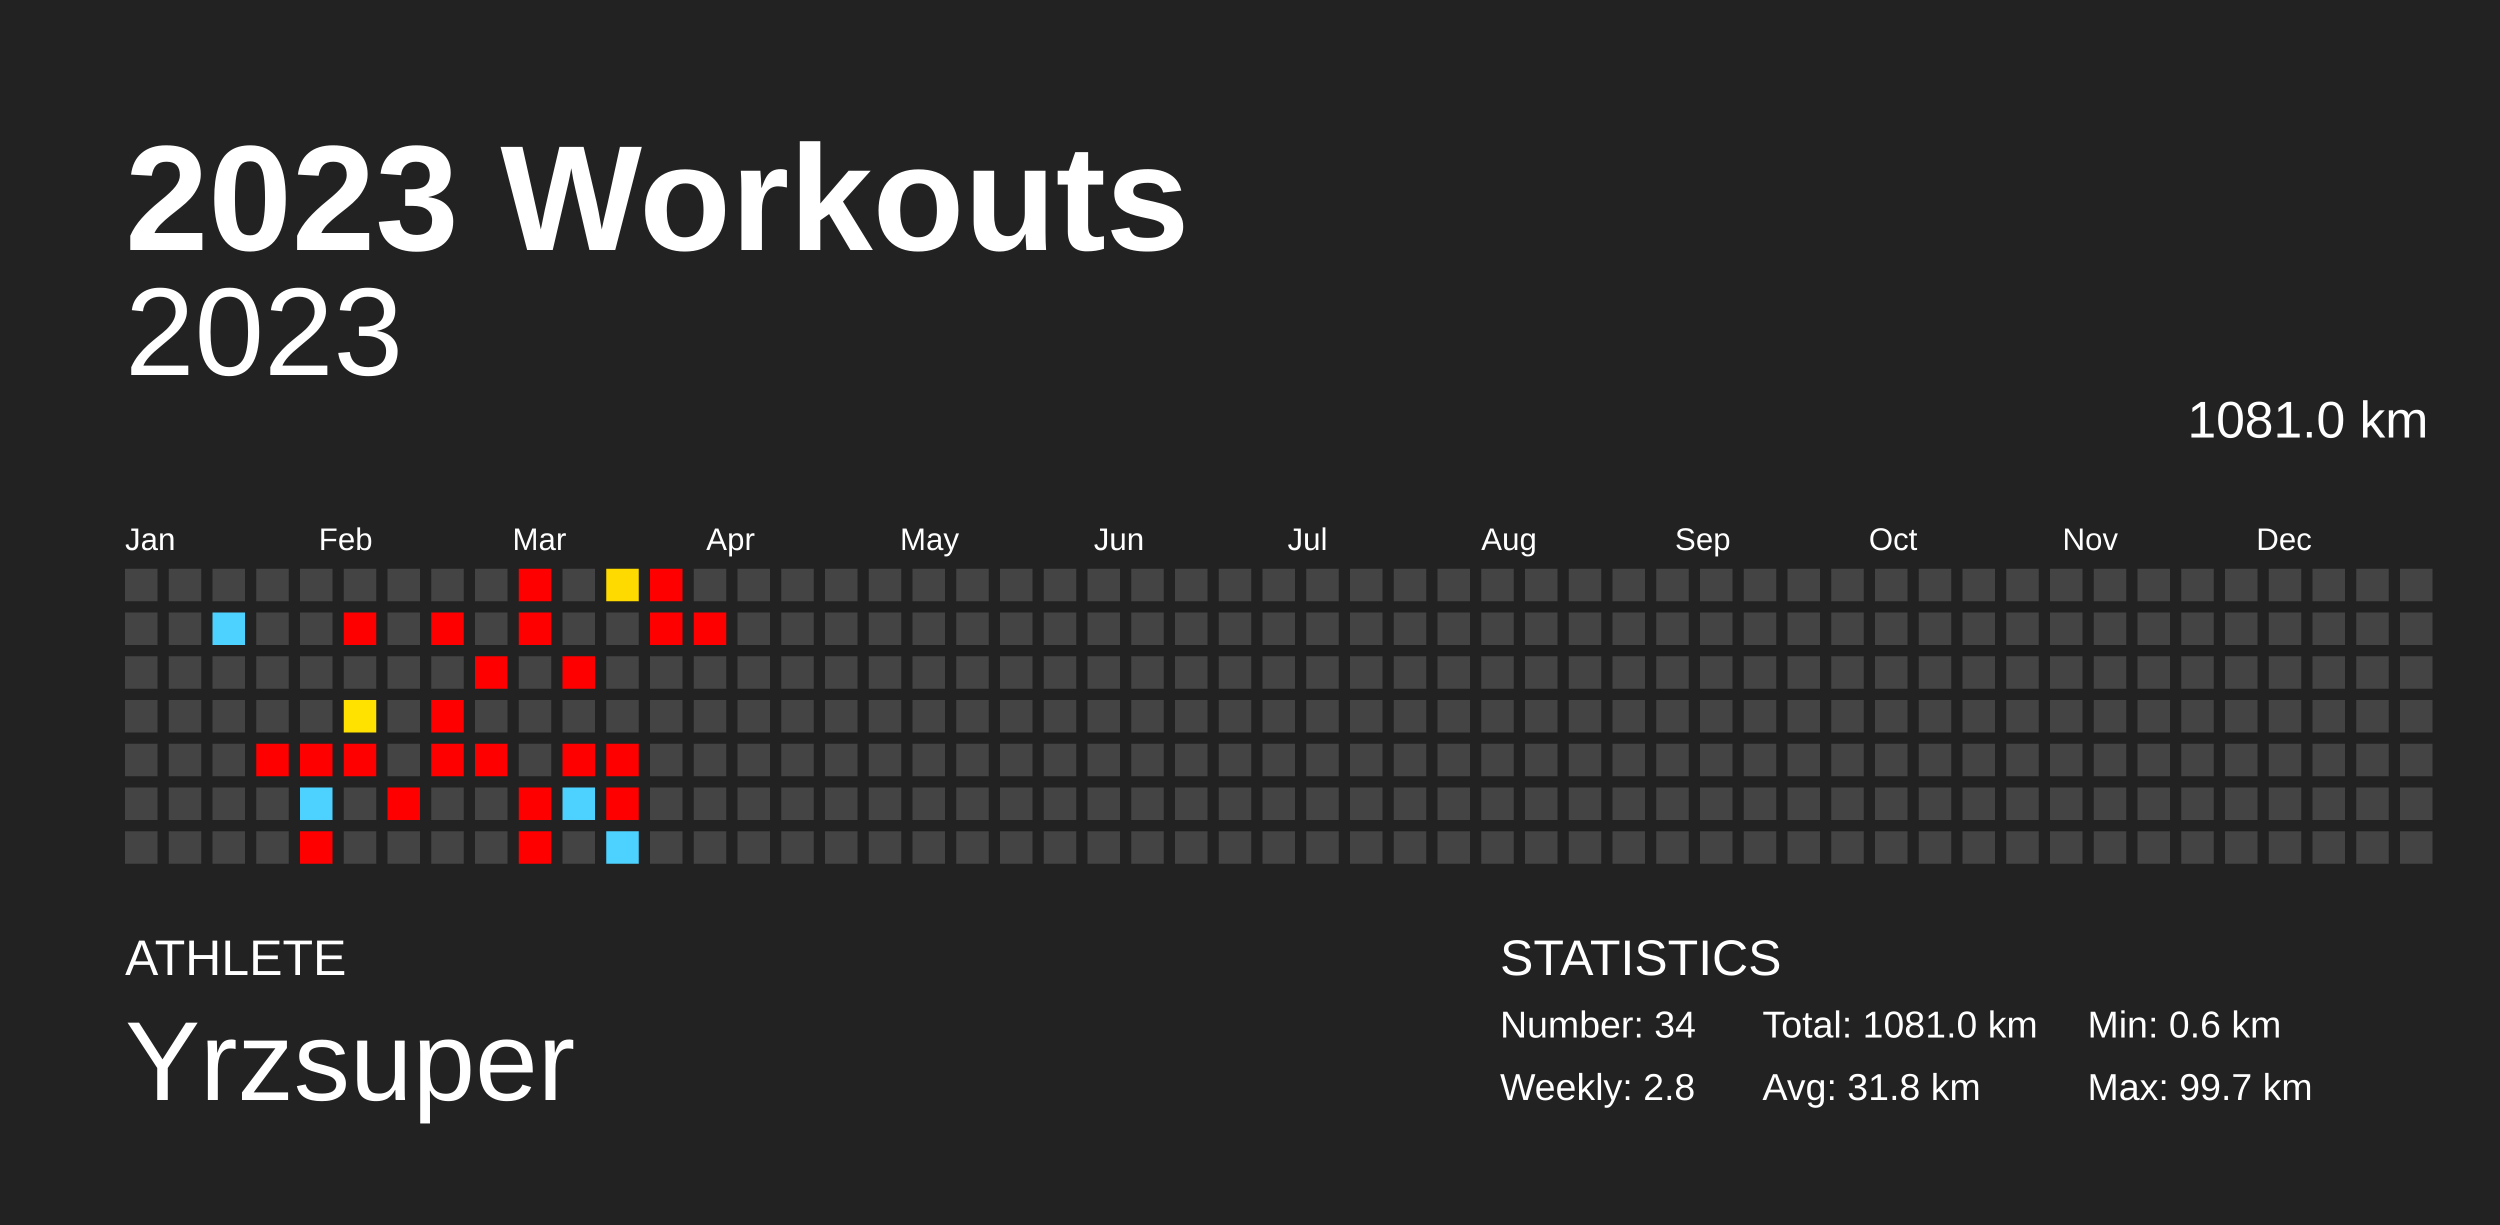
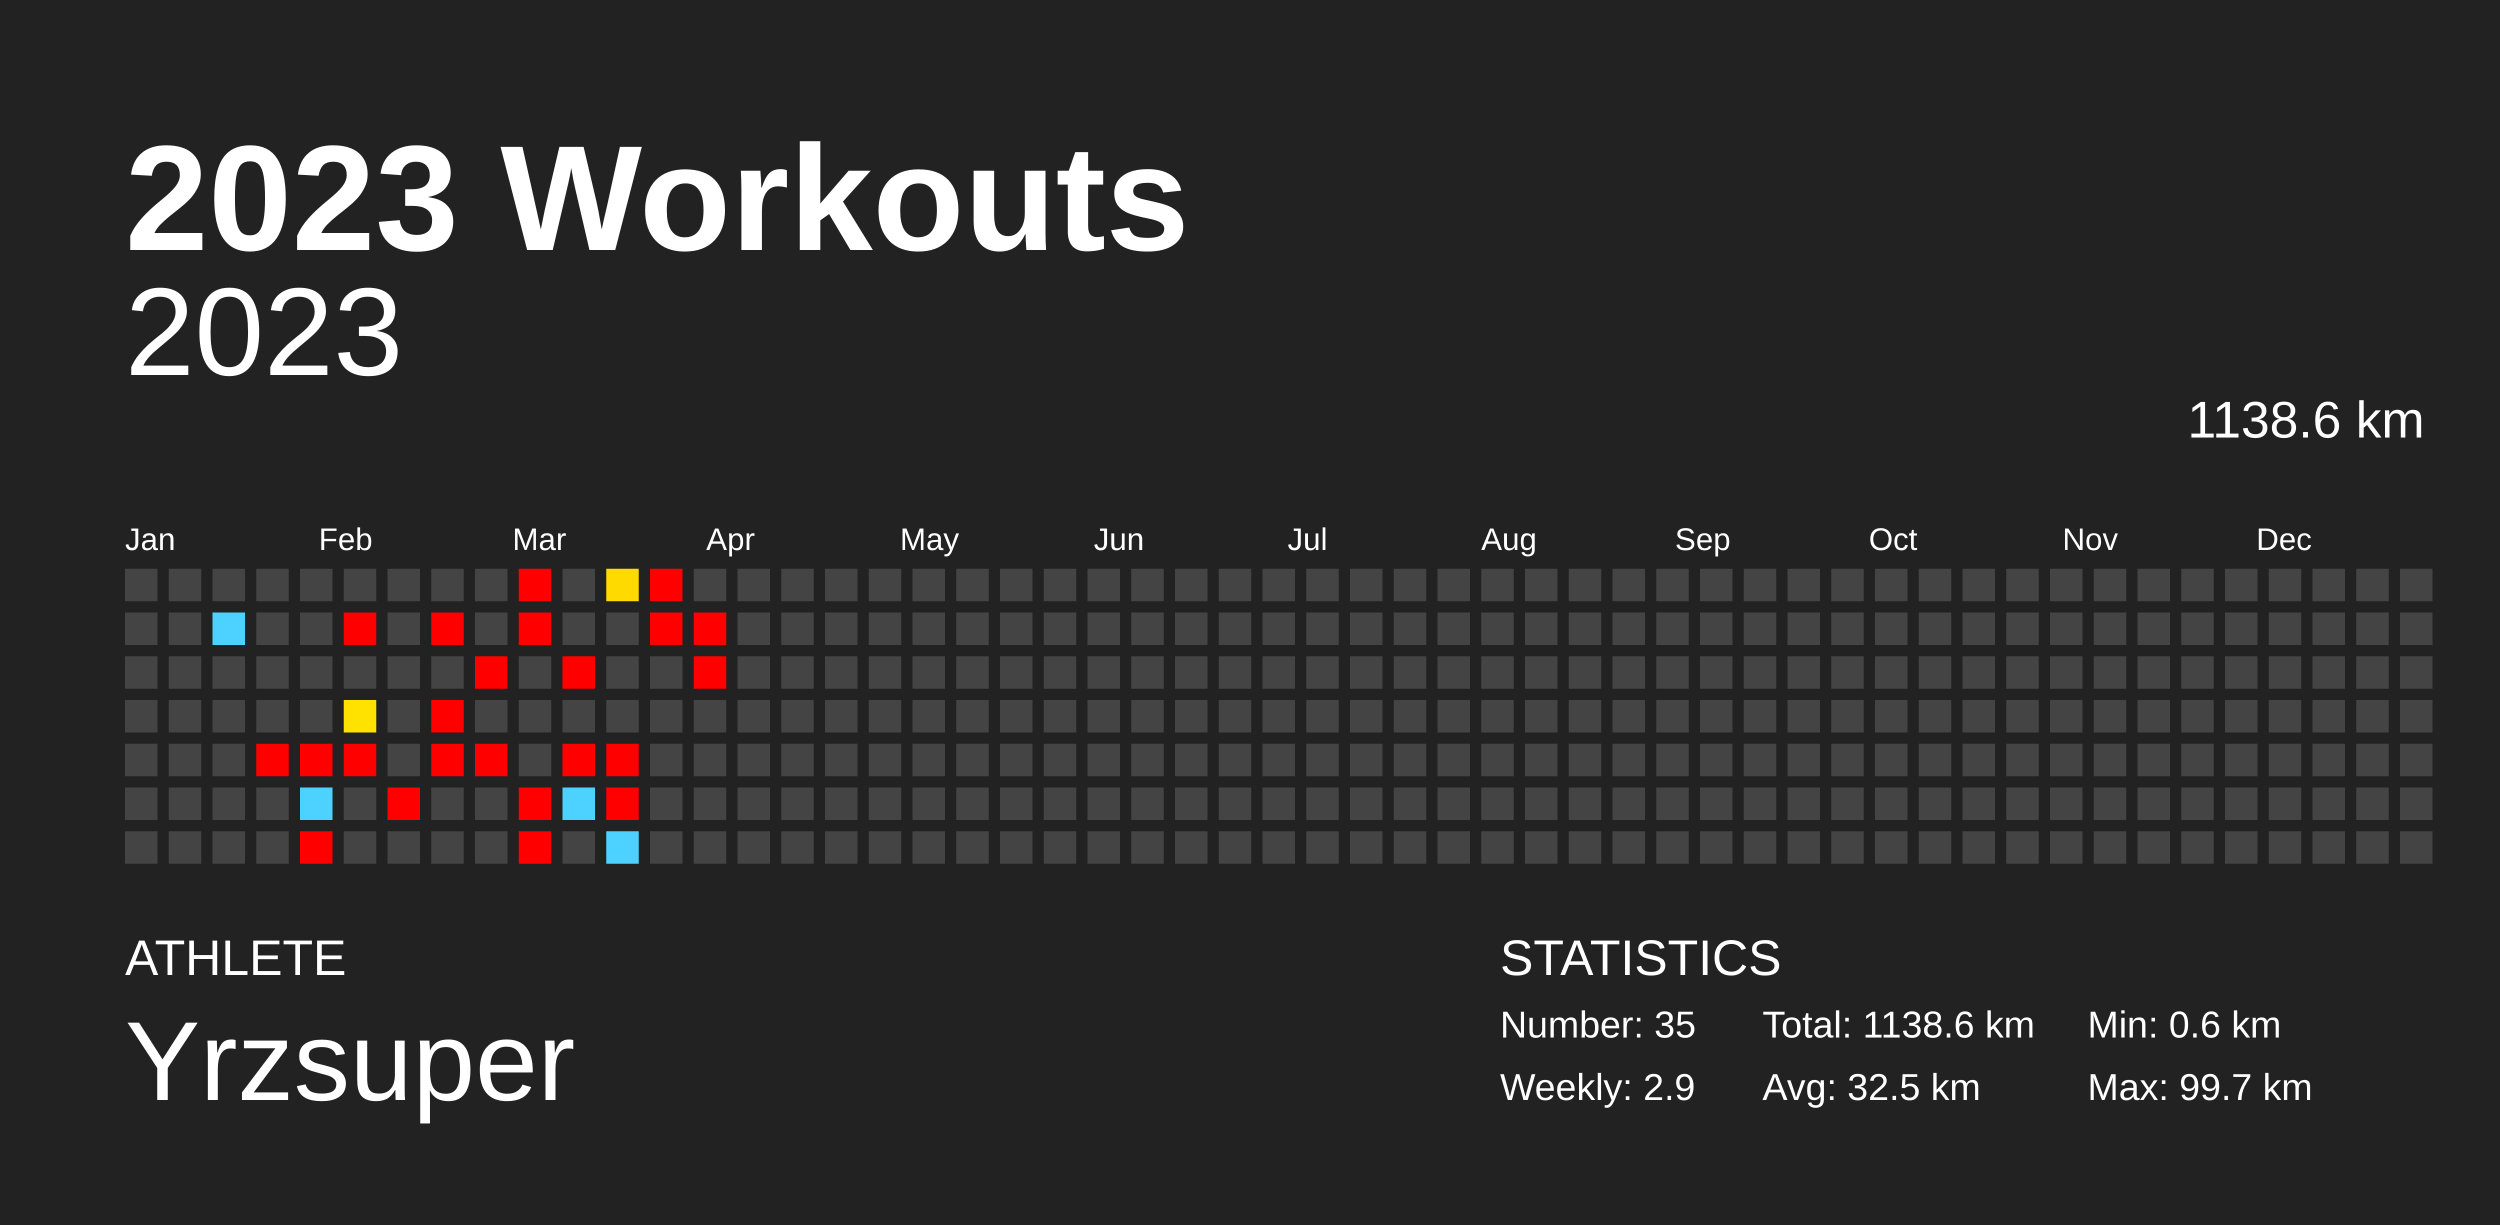
<svg xmlns="http://www.w3.org/2000/svg" baseProfile="full" height="98mm" version="1.1" viewBox="0,0,200,98" width="200mm">
  <defs />
  <rect fill="#222222" height="98" width="200" x="0" y="0" />
  <text fill="#FFFFFF" style="font-size:12px; font-family:Arial; font-weight:bold;" x="10" y="20">2023 Workouts</text>
  <text fill="#FFFFFF" style="font-size:4px; font-family:Arial" x="10" y="78">ATHLETE</text>
  <text fill="#FFFFFF" style="font-size:9px; font-family:Arial" x="10" y="88">Yrzsuper</text>
  <text fill="#FFFFFF" style="font-size:4px; font-family:Arial" x="120" y="78">STATISTICS</text>
-   <text fill="#FFFFFF" style="font-size:3px; font-family:Arial" x="120" y="83">Number: 34</text>
-   <text fill="#FFFFFF" style="font-size:3px; font-family:Arial" x="120" y="88">Weekly: 2.8</text>
-   <text fill="#FFFFFF" style="font-size:3px; font-family:Arial" x="141" y="83">Total: 1081.0 km</text>
-   <text fill="#FFFFFF" style="font-size:3px; font-family:Arial" x="141" y="88">Avg: 31.8 km</text>
+   <text fill="#FFFFFF" style="font-size:3px; font-family:Arial" x="120" y="83">Number: 35</text>
+   <text fill="#FFFFFF" style="font-size:3px; font-family:Arial" x="120" y="88">Weekly: 2.9</text>
+   <text fill="#FFFFFF" style="font-size:3px; font-family:Arial" x="141" y="83">Total: 1138.6 km</text>
+   <text fill="#FFFFFF" style="font-size:3px; font-family:Arial" x="141" y="88">Avg: 32.5 km</text>
  <text fill="#FFFFFF" style="font-size:3px; font-family:Arial" x="167" y="83">Min: 0.6 km</text>
  <text fill="#FFFFFF" style="font-size:3px; font-family:Arial" x="167" y="88">Max: 99.7 km</text>
  <text alignment-baseline="hanging" fill="#FFFFFF" style="font-size:10.0px; font-family:Arial;" x="10" y="30">2023</text>
-   <text alignment-baseline="hanging" fill="#FFFFFF" style="font-size:4.125px; font-family:Arial;" x="175" y="35">1081.0 km</text>
+   <text alignment-baseline="hanging" fill="#FFFFFF" style="font-size:4.125px; font-family:Arial;" x="175" y="35">1138.6 km</text>
  <text fill="#FFFFFF" style="font-size:2.5px; font-family:Arial" x="10.0" y="44">Jan</text>
  <text fill="#FFFFFF" style="font-size:2.5px; font-family:Arial" x="25.5" y="44">Feb</text>
  <text fill="#FFFFFF" style="font-size:2.5px; font-family:Arial" x="41.0" y="44">Mar</text>
  <text fill="#FFFFFF" style="font-size:2.5px; font-family:Arial" x="56.5" y="44">Apr</text>
  <text fill="#FFFFFF" style="font-size:2.5px; font-family:Arial" x="72.0" y="44">May</text>
  <text fill="#FFFFFF" style="font-size:2.5px; font-family:Arial" x="87.5" y="44">Jun</text>
  <text fill="#FFFFFF" style="font-size:2.5px; font-family:Arial" x="103.0" y="44">Jul</text>
  <text fill="#FFFFFF" style="font-size:2.5px; font-family:Arial" x="118.5" y="44">Aug</text>
  <text fill="#FFFFFF" style="font-size:2.5px; font-family:Arial" x="134.0" y="44">Sep</text>
  <text fill="#FFFFFF" style="font-size:2.5px; font-family:Arial" x="149.5" y="44">Oct</text>
  <text fill="#FFFFFF" style="font-size:2.5px; font-family:Arial" x="165.0" y="44">Nov</text>
  <text fill="#FFFFFF" style="font-size:2.5px; font-family:Arial" x="180.5" y="44">Dec</text>
  <rect fill="#444444" height="2.6" width="2.6" x="10.0" y="45.5" />
  <rect fill="#444444" height="2.6" width="2.6" x="10.0" y="49.0" />
  <rect fill="#444444" height="2.6" width="2.6" x="10.0" y="52.5" />
  <rect fill="#444444" height="2.6" width="2.6" x="10.0" y="56.0" />
  <rect fill="#444444" height="2.6" width="2.6" x="10.0" y="59.5" />
  <rect fill="#444444" height="2.6" width="2.6" x="10.0" y="63.0" />
  <rect fill="#444444" height="2.6" width="2.6" x="10.0" y="66.5" />
  <rect fill="#444444" height="2.6" width="2.6" x="13.5" y="45.5" />
  <rect fill="#444444" height="2.6" width="2.6" x="13.5" y="49.0" />
  <rect fill="#444444" height="2.6" width="2.6" x="13.5" y="52.5" />
  <rect fill="#444444" height="2.6" width="2.6" x="13.5" y="56.0" />
  <rect fill="#444444" height="2.6" width="2.6" x="13.5" y="59.5" />
  <rect fill="#444444" height="2.6" width="2.6" x="13.5" y="63.0" />
  <rect fill="#444444" height="2.6" width="2.6" x="13.5" y="66.5" />
  <rect fill="#444444" height="2.6" width="2.6" x="17.0" y="45.5" />
  <rect fill="#4dd2ff" height="2.6" width="2.6" x="17.0" y="49.0" />
  <rect fill="#444444" height="2.6" width="2.6" x="17.0" y="52.5" />
  <rect fill="#444444" height="2.6" width="2.6" x="17.0" y="56.0" />
  <rect fill="#444444" height="2.6" width="2.6" x="17.0" y="59.5" />
  <rect fill="#444444" height="2.6" width="2.6" x="17.0" y="63.0" />
  <rect fill="#444444" height="2.6" width="2.6" x="17.0" y="66.5" />
  <rect fill="#444444" height="2.6" width="2.6" x="20.5" y="45.5" />
  <rect fill="#444444" height="2.6" width="2.6" x="20.5" y="49.0" />
  <rect fill="#444444" height="2.6" width="2.6" x="20.5" y="52.5" />
  <rect fill="#444444" height="2.6" width="2.6" x="20.5" y="56.0" />
  <rect fill="red" height="2.6" width="2.6" x="20.5" y="59.5" />
  <rect fill="#444444" height="2.6" width="2.6" x="20.5" y="63.0" />
  <rect fill="#444444" height="2.6" width="2.6" x="20.5" y="66.5" />
  <rect fill="#444444" height="2.6" width="2.6" x="24.0" y="45.5" />
  <rect fill="#444444" height="2.6" width="2.6" x="24.0" y="49.0" />
  <rect fill="#444444" height="2.6" width="2.6" x="24.0" y="52.5" />
  <rect fill="#444444" height="2.6" width="2.6" x="24.0" y="56.0" />
  <rect fill="red" height="2.6" width="2.6" x="24.0" y="59.5" />
  <rect fill="#4dd2ff" height="2.6" width="2.6" x="24.0" y="63.0" />
  <rect fill="red" height="2.6" width="2.6" x="24.0" y="66.5" />
  <rect fill="#444444" height="2.6" width="2.6" x="27.5" y="45.5" />
  <rect fill="red" height="2.6" width="2.6" x="27.5" y="49.0" />
  <rect fill="#444444" height="2.6" width="2.6" x="27.5" y="52.5" />
  <rect fill="#ffe200" height="2.6" width="2.6" x="27.5" y="56.0" />
  <rect fill="red" height="2.6" width="2.6" x="27.5" y="59.5" />
  <rect fill="#444444" height="2.6" width="2.6" x="27.5" y="63.0" />
  <rect fill="#444444" height="2.6" width="2.6" x="27.5" y="66.5" />
  <rect fill="#444444" height="2.6" width="2.6" x="31.0" y="45.5" />
  <rect fill="#444444" height="2.6" width="2.6" x="31.0" y="49.0" />
  <rect fill="#444444" height="2.6" width="2.6" x="31.0" y="52.5" />
  <rect fill="#444444" height="2.6" width="2.6" x="31.0" y="56.0" />
  <rect fill="#444444" height="2.6" width="2.6" x="31.0" y="59.5" />
  <rect fill="red" height="2.6" width="2.6" x="31.0" y="63.0" />
  <rect fill="#444444" height="2.6" width="2.6" x="31.0" y="66.5" />
  <rect fill="#444444" height="2.6" width="2.6" x="34.5" y="45.5" />
  <rect fill="red" height="2.6" width="2.6" x="34.5" y="49.0" />
  <rect fill="#444444" height="2.6" width="2.6" x="34.5" y="52.5" />
  <rect fill="red" height="2.6" width="2.6" x="34.5" y="56.0" />
  <rect fill="red" height="2.6" width="2.6" x="34.5" y="59.5" />
  <rect fill="#444444" height="2.6" width="2.6" x="34.5" y="63.0" />
  <rect fill="#444444" height="2.6" width="2.6" x="34.5" y="66.5" />
  <rect fill="#444444" height="2.6" width="2.6" x="38.0" y="45.5" />
  <rect fill="#444444" height="2.6" width="2.6" x="38.0" y="49.0" />
  <rect fill="red" height="2.6" width="2.6" x="38.0" y="52.5" />
  <rect fill="#444444" height="2.6" width="2.6" x="38.0" y="56.0" />
  <rect fill="red" height="2.6" width="2.6" x="38.0" y="59.5" />
  <rect fill="#444444" height="2.6" width="2.6" x="38.0" y="63.0" />
  <rect fill="#444444" height="2.6" width="2.6" x="38.0" y="66.5" />
  <rect fill="red" height="2.6" width="2.6" x="41.5" y="45.5" />
  <rect fill="red" height="2.6" width="2.6" x="41.5" y="49.0" />
  <rect fill="#444444" height="2.6" width="2.6" x="41.5" y="52.5" />
  <rect fill="#444444" height="2.6" width="2.6" x="41.5" y="56.0" />
  <rect fill="#444444" height="2.6" width="2.6" x="41.5" y="59.5" />
  <rect fill="red" height="2.6" width="2.6" x="41.5" y="63.0" />
  <rect fill="red" height="2.6" width="2.6" x="41.5" y="66.5" />
  <rect fill="#444444" height="2.6" width="2.6" x="45.0" y="45.5" />
  <rect fill="#444444" height="2.6" width="2.6" x="45.0" y="49.0" />
  <rect fill="red" height="2.6" width="2.6" x="45.0" y="52.5" />
  <rect fill="#444444" height="2.6" width="2.6" x="45.0" y="56.0" />
  <rect fill="red" height="2.6" width="2.6" x="45.0" y="59.5" />
  <rect fill="#4dd2ff" height="2.6" width="2.6" x="45.0" y="63.0" />
  <rect fill="#444444" height="2.6" width="2.6" x="45.0" y="66.5" />
  <rect fill="#ffda00" height="2.6" width="2.6" x="48.5" y="45.5" />
  <rect fill="#444444" height="2.6" width="2.6" x="48.5" y="49.0" />
  <rect fill="#444444" height="2.6" width="2.6" x="48.5" y="52.5" />
  <rect fill="#444444" height="2.6" width="2.6" x="48.5" y="56.0" />
  <rect fill="red" height="2.6" width="2.6" x="48.5" y="59.5" />
  <rect fill="red" height="2.6" width="2.6" x="48.5" y="63.0" />
  <rect fill="#4dd2ff" height="2.6" width="2.6" x="48.5" y="66.5" />
  <rect fill="red" height="2.6" width="2.6" x="52.0" y="45.5" />
  <rect fill="red" height="2.6" width="2.6" x="52.0" y="49.0" />
  <rect fill="#444444" height="2.6" width="2.6" x="52.0" y="52.5" />
  <rect fill="#444444" height="2.6" width="2.6" x="52.0" y="56.0" />
  <rect fill="#444444" height="2.6" width="2.6" x="52.0" y="59.5" />
  <rect fill="#444444" height="2.6" width="2.6" x="52.0" y="63.0" />
  <rect fill="#444444" height="2.6" width="2.6" x="52.0" y="66.5" />
  <rect fill="#444444" height="2.6" width="2.6" x="55.5" y="45.5" />
  <rect fill="red" height="2.6" width="2.6" x="55.5" y="49.0" />
-   <rect fill="#444444" height="2.6" width="2.6" x="55.5" y="52.5" />
+   <rect fill="red" height="2.6" width="2.6" x="55.5" y="52.5" />
  <rect fill="#444444" height="2.6" width="2.6" x="55.5" y="56.0" />
  <rect fill="#444444" height="2.6" width="2.6" x="55.5" y="59.5" />
  <rect fill="#444444" height="2.6" width="2.6" x="55.5" y="63.0" />
  <rect fill="#444444" height="2.6" width="2.6" x="55.5" y="66.5" />
  <rect fill="#444444" height="2.6" width="2.6" x="59.0" y="45.5" />
  <rect fill="#444444" height="2.6" width="2.6" x="59.0" y="49.0" />
  <rect fill="#444444" height="2.6" width="2.6" x="59.0" y="52.5" />
  <rect fill="#444444" height="2.6" width="2.6" x="59.0" y="56.0" />
  <rect fill="#444444" height="2.6" width="2.6" x="59.0" y="59.5" />
  <rect fill="#444444" height="2.6" width="2.6" x="59.0" y="63.0" />
  <rect fill="#444444" height="2.6" width="2.6" x="59.0" y="66.5" />
  <rect fill="#444444" height="2.6" width="2.6" x="62.5" y="45.5" />
  <rect fill="#444444" height="2.6" width="2.6" x="62.5" y="49.0" />
  <rect fill="#444444" height="2.6" width="2.6" x="62.5" y="52.5" />
  <rect fill="#444444" height="2.6" width="2.6" x="62.5" y="56.0" />
  <rect fill="#444444" height="2.6" width="2.6" x="62.5" y="59.5" />
  <rect fill="#444444" height="2.6" width="2.6" x="62.5" y="63.0" />
  <rect fill="#444444" height="2.6" width="2.6" x="62.5" y="66.5" />
  <rect fill="#444444" height="2.6" width="2.6" x="66.0" y="45.5" />
  <rect fill="#444444" height="2.6" width="2.6" x="66.0" y="49.0" />
  <rect fill="#444444" height="2.6" width="2.6" x="66.0" y="52.5" />
  <rect fill="#444444" height="2.6" width="2.6" x="66.0" y="56.0" />
  <rect fill="#444444" height="2.6" width="2.6" x="66.0" y="59.5" />
  <rect fill="#444444" height="2.6" width="2.6" x="66.0" y="63.0" />
  <rect fill="#444444" height="2.6" width="2.6" x="66.0" y="66.5" />
  <rect fill="#444444" height="2.6" width="2.6" x="69.5" y="45.5" />
  <rect fill="#444444" height="2.6" width="2.6" x="69.5" y="49.0" />
  <rect fill="#444444" height="2.6" width="2.6" x="69.5" y="52.5" />
  <rect fill="#444444" height="2.6" width="2.6" x="69.5" y="56.0" />
  <rect fill="#444444" height="2.6" width="2.6" x="69.5" y="59.5" />
  <rect fill="#444444" height="2.6" width="2.6" x="69.5" y="63.0" />
  <rect fill="#444444" height="2.6" width="2.6" x="69.5" y="66.5" />
  <rect fill="#444444" height="2.6" width="2.6" x="73.0" y="45.5" />
  <rect fill="#444444" height="2.6" width="2.6" x="73.0" y="49.0" />
  <rect fill="#444444" height="2.6" width="2.6" x="73.0" y="52.5" />
  <rect fill="#444444" height="2.6" width="2.6" x="73.0" y="56.0" />
  <rect fill="#444444" height="2.6" width="2.6" x="73.0" y="59.5" />
  <rect fill="#444444" height="2.6" width="2.6" x="73.0" y="63.0" />
  <rect fill="#444444" height="2.6" width="2.6" x="73.0" y="66.5" />
  <rect fill="#444444" height="2.6" width="2.6" x="76.5" y="45.5" />
  <rect fill="#444444" height="2.6" width="2.6" x="76.5" y="49.0" />
  <rect fill="#444444" height="2.6" width="2.6" x="76.5" y="52.5" />
  <rect fill="#444444" height="2.6" width="2.6" x="76.5" y="56.0" />
  <rect fill="#444444" height="2.6" width="2.6" x="76.5" y="59.5" />
  <rect fill="#444444" height="2.6" width="2.6" x="76.5" y="63.0" />
  <rect fill="#444444" height="2.6" width="2.6" x="76.5" y="66.5" />
  <rect fill="#444444" height="2.6" width="2.6" x="80.0" y="45.5" />
  <rect fill="#444444" height="2.6" width="2.6" x="80.0" y="49.0" />
  <rect fill="#444444" height="2.6" width="2.6" x="80.0" y="52.5" />
  <rect fill="#444444" height="2.6" width="2.6" x="80.0" y="56.0" />
  <rect fill="#444444" height="2.6" width="2.6" x="80.0" y="59.5" />
  <rect fill="#444444" height="2.6" width="2.6" x="80.0" y="63.0" />
  <rect fill="#444444" height="2.6" width="2.6" x="80.0" y="66.5" />
  <rect fill="#444444" height="2.6" width="2.6" x="83.5" y="45.5" />
  <rect fill="#444444" height="2.6" width="2.6" x="83.5" y="49.0" />
  <rect fill="#444444" height="2.6" width="2.6" x="83.5" y="52.5" />
  <rect fill="#444444" height="2.6" width="2.6" x="83.5" y="56.0" />
  <rect fill="#444444" height="2.6" width="2.6" x="83.5" y="59.5" />
  <rect fill="#444444" height="2.6" width="2.6" x="83.5" y="63.0" />
  <rect fill="#444444" height="2.6" width="2.6" x="83.5" y="66.5" />
  <rect fill="#444444" height="2.6" width="2.6" x="87.0" y="45.5" />
  <rect fill="#444444" height="2.6" width="2.6" x="87.0" y="49.0" />
  <rect fill="#444444" height="2.6" width="2.6" x="87.0" y="52.5" />
  <rect fill="#444444" height="2.6" width="2.6" x="87.0" y="56.0" />
  <rect fill="#444444" height="2.6" width="2.6" x="87.0" y="59.5" />
  <rect fill="#444444" height="2.6" width="2.6" x="87.0" y="63.0" />
  <rect fill="#444444" height="2.6" width="2.6" x="87.0" y="66.5" />
  <rect fill="#444444" height="2.6" width="2.6" x="90.5" y="45.5" />
  <rect fill="#444444" height="2.6" width="2.6" x="90.5" y="49.0" />
  <rect fill="#444444" height="2.6" width="2.6" x="90.5" y="52.5" />
  <rect fill="#444444" height="2.6" width="2.6" x="90.5" y="56.0" />
  <rect fill="#444444" height="2.6" width="2.6" x="90.5" y="59.5" />
  <rect fill="#444444" height="2.6" width="2.6" x="90.5" y="63.0" />
  <rect fill="#444444" height="2.6" width="2.6" x="90.5" y="66.5" />
  <rect fill="#444444" height="2.6" width="2.6" x="94.0" y="45.5" />
  <rect fill="#444444" height="2.6" width="2.6" x="94.0" y="49.0" />
  <rect fill="#444444" height="2.6" width="2.6" x="94.0" y="52.5" />
  <rect fill="#444444" height="2.6" width="2.6" x="94.0" y="56.0" />
  <rect fill="#444444" height="2.6" width="2.6" x="94.0" y="59.5" />
  <rect fill="#444444" height="2.6" width="2.6" x="94.0" y="63.0" />
  <rect fill="#444444" height="2.6" width="2.6" x="94.0" y="66.5" />
  <rect fill="#444444" height="2.6" width="2.6" x="97.5" y="45.5" />
  <rect fill="#444444" height="2.6" width="2.6" x="97.5" y="49.0" />
  <rect fill="#444444" height="2.6" width="2.6" x="97.5" y="52.5" />
  <rect fill="#444444" height="2.6" width="2.6" x="97.5" y="56.0" />
  <rect fill="#444444" height="2.6" width="2.6" x="97.5" y="59.5" />
  <rect fill="#444444" height="2.6" width="2.6" x="97.5" y="63.0" />
  <rect fill="#444444" height="2.6" width="2.6" x="97.5" y="66.5" />
  <rect fill="#444444" height="2.6" width="2.6" x="101.0" y="45.5" />
  <rect fill="#444444" height="2.6" width="2.6" x="101.0" y="49.0" />
  <rect fill="#444444" height="2.6" width="2.6" x="101.0" y="52.5" />
  <rect fill="#444444" height="2.6" width="2.6" x="101.0" y="56.0" />
  <rect fill="#444444" height="2.6" width="2.6" x="101.0" y="59.5" />
  <rect fill="#444444" height="2.6" width="2.6" x="101.0" y="63.0" />
  <rect fill="#444444" height="2.6" width="2.6" x="101.0" y="66.5" />
  <rect fill="#444444" height="2.6" width="2.6" x="104.5" y="45.5" />
  <rect fill="#444444" height="2.6" width="2.6" x="104.5" y="49.0" />
  <rect fill="#444444" height="2.6" width="2.6" x="104.5" y="52.5" />
  <rect fill="#444444" height="2.6" width="2.6" x="104.5" y="56.0" />
  <rect fill="#444444" height="2.6" width="2.6" x="104.5" y="59.5" />
  <rect fill="#444444" height="2.6" width="2.6" x="104.5" y="63.0" />
  <rect fill="#444444" height="2.6" width="2.6" x="104.5" y="66.5" />
  <rect fill="#444444" height="2.6" width="2.6" x="108.0" y="45.5" />
  <rect fill="#444444" height="2.6" width="2.6" x="108.0" y="49.0" />
  <rect fill="#444444" height="2.6" width="2.6" x="108.0" y="52.5" />
  <rect fill="#444444" height="2.6" width="2.6" x="108.0" y="56.0" />
  <rect fill="#444444" height="2.6" width="2.6" x="108.0" y="59.5" />
  <rect fill="#444444" height="2.6" width="2.6" x="108.0" y="63.0" />
  <rect fill="#444444" height="2.6" width="2.6" x="108.0" y="66.5" />
  <rect fill="#444444" height="2.6" width="2.6" x="111.5" y="45.5" />
  <rect fill="#444444" height="2.6" width="2.6" x="111.5" y="49.0" />
  <rect fill="#444444" height="2.6" width="2.6" x="111.5" y="52.5" />
  <rect fill="#444444" height="2.6" width="2.6" x="111.5" y="56.0" />
  <rect fill="#444444" height="2.6" width="2.6" x="111.5" y="59.5" />
  <rect fill="#444444" height="2.6" width="2.6" x="111.5" y="63.0" />
  <rect fill="#444444" height="2.6" width="2.6" x="111.5" y="66.5" />
  <rect fill="#444444" height="2.6" width="2.6" x="115.0" y="45.5" />
  <rect fill="#444444" height="2.6" width="2.6" x="115.0" y="49.0" />
  <rect fill="#444444" height="2.6" width="2.6" x="115.0" y="52.5" />
  <rect fill="#444444" height="2.6" width="2.6" x="115.0" y="56.0" />
  <rect fill="#444444" height="2.6" width="2.6" x="115.0" y="59.5" />
  <rect fill="#444444" height="2.6" width="2.6" x="115.0" y="63.0" />
  <rect fill="#444444" height="2.6" width="2.6" x="115.0" y="66.5" />
  <rect fill="#444444" height="2.6" width="2.6" x="118.5" y="45.5" />
  <rect fill="#444444" height="2.6" width="2.6" x="118.5" y="49.0" />
  <rect fill="#444444" height="2.6" width="2.6" x="118.5" y="52.5" />
  <rect fill="#444444" height="2.6" width="2.6" x="118.5" y="56.0" />
  <rect fill="#444444" height="2.6" width="2.6" x="118.5" y="59.5" />
  <rect fill="#444444" height="2.6" width="2.6" x="118.5" y="63.0" />
  <rect fill="#444444" height="2.6" width="2.6" x="118.5" y="66.5" />
  <rect fill="#444444" height="2.6" width="2.6" x="122.0" y="45.5" />
  <rect fill="#444444" height="2.6" width="2.6" x="122.0" y="49.0" />
  <rect fill="#444444" height="2.6" width="2.6" x="122.0" y="52.5" />
  <rect fill="#444444" height="2.6" width="2.6" x="122.0" y="56.0" />
  <rect fill="#444444" height="2.6" width="2.6" x="122.0" y="59.5" />
  <rect fill="#444444" height="2.6" width="2.6" x="122.0" y="63.0" />
  <rect fill="#444444" height="2.6" width="2.6" x="122.0" y="66.5" />
  <rect fill="#444444" height="2.6" width="2.6" x="125.5" y="45.5" />
  <rect fill="#444444" height="2.6" width="2.6" x="125.5" y="49.0" />
  <rect fill="#444444" height="2.6" width="2.6" x="125.5" y="52.5" />
  <rect fill="#444444" height="2.6" width="2.6" x="125.5" y="56.0" />
  <rect fill="#444444" height="2.6" width="2.6" x="125.5" y="59.5" />
  <rect fill="#444444" height="2.6" width="2.6" x="125.5" y="63.0" />
  <rect fill="#444444" height="2.6" width="2.6" x="125.5" y="66.5" />
  <rect fill="#444444" height="2.6" width="2.6" x="129.0" y="45.5" />
  <rect fill="#444444" height="2.6" width="2.6" x="129.0" y="49.0" />
  <rect fill="#444444" height="2.6" width="2.6" x="129.0" y="52.5" />
  <rect fill="#444444" height="2.6" width="2.6" x="129.0" y="56.0" />
  <rect fill="#444444" height="2.6" width="2.6" x="129.0" y="59.5" />
  <rect fill="#444444" height="2.6" width="2.6" x="129.0" y="63.0" />
  <rect fill="#444444" height="2.6" width="2.6" x="129.0" y="66.5" />
  <rect fill="#444444" height="2.6" width="2.6" x="132.5" y="45.5" />
  <rect fill="#444444" height="2.6" width="2.6" x="132.5" y="49.0" />
  <rect fill="#444444" height="2.6" width="2.6" x="132.5" y="52.5" />
  <rect fill="#444444" height="2.6" width="2.6" x="132.5" y="56.0" />
  <rect fill="#444444" height="2.6" width="2.6" x="132.5" y="59.5" />
  <rect fill="#444444" height="2.6" width="2.6" x="132.5" y="63.0" />
  <rect fill="#444444" height="2.6" width="2.6" x="132.5" y="66.5" />
  <rect fill="#444444" height="2.6" width="2.6" x="136.0" y="45.5" />
  <rect fill="#444444" height="2.6" width="2.6" x="136.0" y="49.0" />
  <rect fill="#444444" height="2.6" width="2.6" x="136.0" y="52.5" />
  <rect fill="#444444" height="2.6" width="2.6" x="136.0" y="56.0" />
  <rect fill="#444444" height="2.6" width="2.6" x="136.0" y="59.5" />
  <rect fill="#444444" height="2.6" width="2.6" x="136.0" y="63.0" />
  <rect fill="#444444" height="2.6" width="2.6" x="136.0" y="66.5" />
  <rect fill="#444444" height="2.6" width="2.6" x="139.5" y="45.5" />
  <rect fill="#444444" height="2.6" width="2.6" x="139.5" y="49.0" />
  <rect fill="#444444" height="2.6" width="2.6" x="139.5" y="52.5" />
  <rect fill="#444444" height="2.6" width="2.6" x="139.5" y="56.0" />
  <rect fill="#444444" height="2.6" width="2.6" x="139.5" y="59.5" />
  <rect fill="#444444" height="2.6" width="2.6" x="139.5" y="63.0" />
  <rect fill="#444444" height="2.6" width="2.6" x="139.5" y="66.5" />
  <rect fill="#444444" height="2.6" width="2.6" x="143.0" y="45.5" />
  <rect fill="#444444" height="2.6" width="2.6" x="143.0" y="49.0" />
  <rect fill="#444444" height="2.6" width="2.6" x="143.0" y="52.5" />
  <rect fill="#444444" height="2.6" width="2.6" x="143.0" y="56.0" />
  <rect fill="#444444" height="2.6" width="2.6" x="143.0" y="59.5" />
  <rect fill="#444444" height="2.6" width="2.6" x="143.0" y="63.0" />
  <rect fill="#444444" height="2.6" width="2.6" x="143.0" y="66.5" />
  <rect fill="#444444" height="2.6" width="2.6" x="146.5" y="45.5" />
  <rect fill="#444444" height="2.6" width="2.6" x="146.5" y="49.0" />
  <rect fill="#444444" height="2.6" width="2.6" x="146.5" y="52.5" />
  <rect fill="#444444" height="2.6" width="2.6" x="146.5" y="56.0" />
  <rect fill="#444444" height="2.6" width="2.6" x="146.5" y="59.5" />
  <rect fill="#444444" height="2.6" width="2.6" x="146.5" y="63.0" />
  <rect fill="#444444" height="2.6" width="2.6" x="146.5" y="66.5" />
  <rect fill="#444444" height="2.6" width="2.6" x="150.0" y="45.5" />
  <rect fill="#444444" height="2.6" width="2.6" x="150.0" y="49.0" />
  <rect fill="#444444" height="2.6" width="2.6" x="150.0" y="52.5" />
  <rect fill="#444444" height="2.6" width="2.6" x="150.0" y="56.0" />
  <rect fill="#444444" height="2.6" width="2.6" x="150.0" y="59.5" />
  <rect fill="#444444" height="2.6" width="2.6" x="150.0" y="63.0" />
  <rect fill="#444444" height="2.6" width="2.6" x="150.0" y="66.5" />
  <rect fill="#444444" height="2.6" width="2.6" x="153.5" y="45.5" />
  <rect fill="#444444" height="2.6" width="2.6" x="153.5" y="49.0" />
  <rect fill="#444444" height="2.6" width="2.6" x="153.5" y="52.5" />
  <rect fill="#444444" height="2.6" width="2.6" x="153.5" y="56.0" />
  <rect fill="#444444" height="2.6" width="2.6" x="153.5" y="59.5" />
  <rect fill="#444444" height="2.6" width="2.6" x="153.5" y="63.0" />
  <rect fill="#444444" height="2.6" width="2.6" x="153.5" y="66.5" />
  <rect fill="#444444" height="2.6" width="2.6" x="157.0" y="45.5" />
  <rect fill="#444444" height="2.6" width="2.6" x="157.0" y="49.0" />
  <rect fill="#444444" height="2.6" width="2.6" x="157.0" y="52.5" />
  <rect fill="#444444" height="2.6" width="2.6" x="157.0" y="56.0" />
  <rect fill="#444444" height="2.6" width="2.6" x="157.0" y="59.5" />
  <rect fill="#444444" height="2.6" width="2.6" x="157.0" y="63.0" />
  <rect fill="#444444" height="2.6" width="2.6" x="157.0" y="66.5" />
  <rect fill="#444444" height="2.6" width="2.6" x="160.5" y="45.5" />
  <rect fill="#444444" height="2.6" width="2.6" x="160.5" y="49.0" />
  <rect fill="#444444" height="2.6" width="2.6" x="160.5" y="52.5" />
  <rect fill="#444444" height="2.6" width="2.6" x="160.5" y="56.0" />
  <rect fill="#444444" height="2.6" width="2.6" x="160.5" y="59.5" />
  <rect fill="#444444" height="2.6" width="2.6" x="160.5" y="63.0" />
  <rect fill="#444444" height="2.6" width="2.6" x="160.5" y="66.5" />
  <rect fill="#444444" height="2.6" width="2.6" x="164.0" y="45.5" />
  <rect fill="#444444" height="2.6" width="2.6" x="164.0" y="49.0" />
  <rect fill="#444444" height="2.6" width="2.6" x="164.0" y="52.5" />
  <rect fill="#444444" height="2.6" width="2.6" x="164.0" y="56.0" />
  <rect fill="#444444" height="2.6" width="2.6" x="164.0" y="59.5" />
  <rect fill="#444444" height="2.6" width="2.6" x="164.0" y="63.0" />
  <rect fill="#444444" height="2.6" width="2.6" x="164.0" y="66.5" />
  <rect fill="#444444" height="2.6" width="2.6" x="167.5" y="45.5" />
  <rect fill="#444444" height="2.6" width="2.6" x="167.5" y="49.0" />
  <rect fill="#444444" height="2.6" width="2.6" x="167.5" y="52.5" />
  <rect fill="#444444" height="2.6" width="2.6" x="167.5" y="56.0" />
  <rect fill="#444444" height="2.6" width="2.6" x="167.5" y="59.5" />
  <rect fill="#444444" height="2.6" width="2.6" x="167.5" y="63.0" />
  <rect fill="#444444" height="2.6" width="2.6" x="167.5" y="66.5" />
  <rect fill="#444444" height="2.6" width="2.6" x="171.0" y="45.5" />
  <rect fill="#444444" height="2.6" width="2.6" x="171.0" y="49.0" />
  <rect fill="#444444" height="2.6" width="2.6" x="171.0" y="52.5" />
  <rect fill="#444444" height="2.6" width="2.6" x="171.0" y="56.0" />
  <rect fill="#444444" height="2.6" width="2.6" x="171.0" y="59.5" />
  <rect fill="#444444" height="2.6" width="2.6" x="171.0" y="63.0" />
  <rect fill="#444444" height="2.6" width="2.6" x="171.0" y="66.5" />
  <rect fill="#444444" height="2.6" width="2.6" x="174.5" y="45.5" />
  <rect fill="#444444" height="2.6" width="2.6" x="174.5" y="49.0" />
  <rect fill="#444444" height="2.6" width="2.6" x="174.5" y="52.5" />
  <rect fill="#444444" height="2.6" width="2.6" x="174.5" y="56.0" />
  <rect fill="#444444" height="2.6" width="2.6" x="174.5" y="59.5" />
  <rect fill="#444444" height="2.6" width="2.6" x="174.5" y="63.0" />
  <rect fill="#444444" height="2.6" width="2.6" x="174.5" y="66.5" />
  <rect fill="#444444" height="2.6" width="2.6" x="178.0" y="45.5" />
  <rect fill="#444444" height="2.6" width="2.6" x="178.0" y="49.0" />
  <rect fill="#444444" height="2.6" width="2.6" x="178.0" y="52.5" />
  <rect fill="#444444" height="2.6" width="2.6" x="178.0" y="56.0" />
  <rect fill="#444444" height="2.6" width="2.6" x="178.0" y="59.5" />
  <rect fill="#444444" height="2.6" width="2.6" x="178.0" y="63.0" />
  <rect fill="#444444" height="2.6" width="2.6" x="178.0" y="66.5" />
  <rect fill="#444444" height="2.6" width="2.6" x="181.5" y="45.5" />
  <rect fill="#444444" height="2.6" width="2.6" x="181.5" y="49.0" />
  <rect fill="#444444" height="2.6" width="2.6" x="181.5" y="52.5" />
  <rect fill="#444444" height="2.6" width="2.6" x="181.5" y="56.0" />
  <rect fill="#444444" height="2.6" width="2.6" x="181.5" y="59.5" />
  <rect fill="#444444" height="2.6" width="2.6" x="181.5" y="63.0" />
  <rect fill="#444444" height="2.6" width="2.6" x="181.5" y="66.5" />
  <rect fill="#444444" height="2.6" width="2.6" x="185.0" y="45.5" />
  <rect fill="#444444" height="2.6" width="2.6" x="185.0" y="49.0" />
  <rect fill="#444444" height="2.6" width="2.6" x="185.0" y="52.5" />
  <rect fill="#444444" height="2.6" width="2.6" x="185.0" y="56.0" />
  <rect fill="#444444" height="2.6" width="2.6" x="185.0" y="59.5" />
  <rect fill="#444444" height="2.6" width="2.6" x="185.0" y="63.0" />
  <rect fill="#444444" height="2.6" width="2.6" x="185.0" y="66.5" />
  <rect fill="#444444" height="2.6" width="2.6" x="188.5" y="45.5" />
  <rect fill="#444444" height="2.6" width="2.6" x="188.5" y="49.0" />
  <rect fill="#444444" height="2.6" width="2.6" x="188.5" y="52.5" />
  <rect fill="#444444" height="2.6" width="2.6" x="188.5" y="56.0" />
  <rect fill="#444444" height="2.6" width="2.6" x="188.5" y="59.5" />
  <rect fill="#444444" height="2.6" width="2.6" x="188.5" y="63.0" />
  <rect fill="#444444" height="2.6" width="2.6" x="188.5" y="66.5" />
  <rect fill="#444444" height="2.6" width="2.6" x="192.0" y="45.5" />
  <rect fill="#444444" height="2.6" width="2.6" x="192.0" y="49.0" />
  <rect fill="#444444" height="2.6" width="2.6" x="192.0" y="52.5" />
  <rect fill="#444444" height="2.6" width="2.6" x="192.0" y="56.0" />
  <rect fill="#444444" height="2.6" width="2.6" x="192.0" y="59.5" />
  <rect fill="#444444" height="2.6" width="2.6" x="192.0" y="63.0" />
  <rect fill="#444444" height="2.6" width="2.6" x="192.0" y="66.5" />
</svg>
